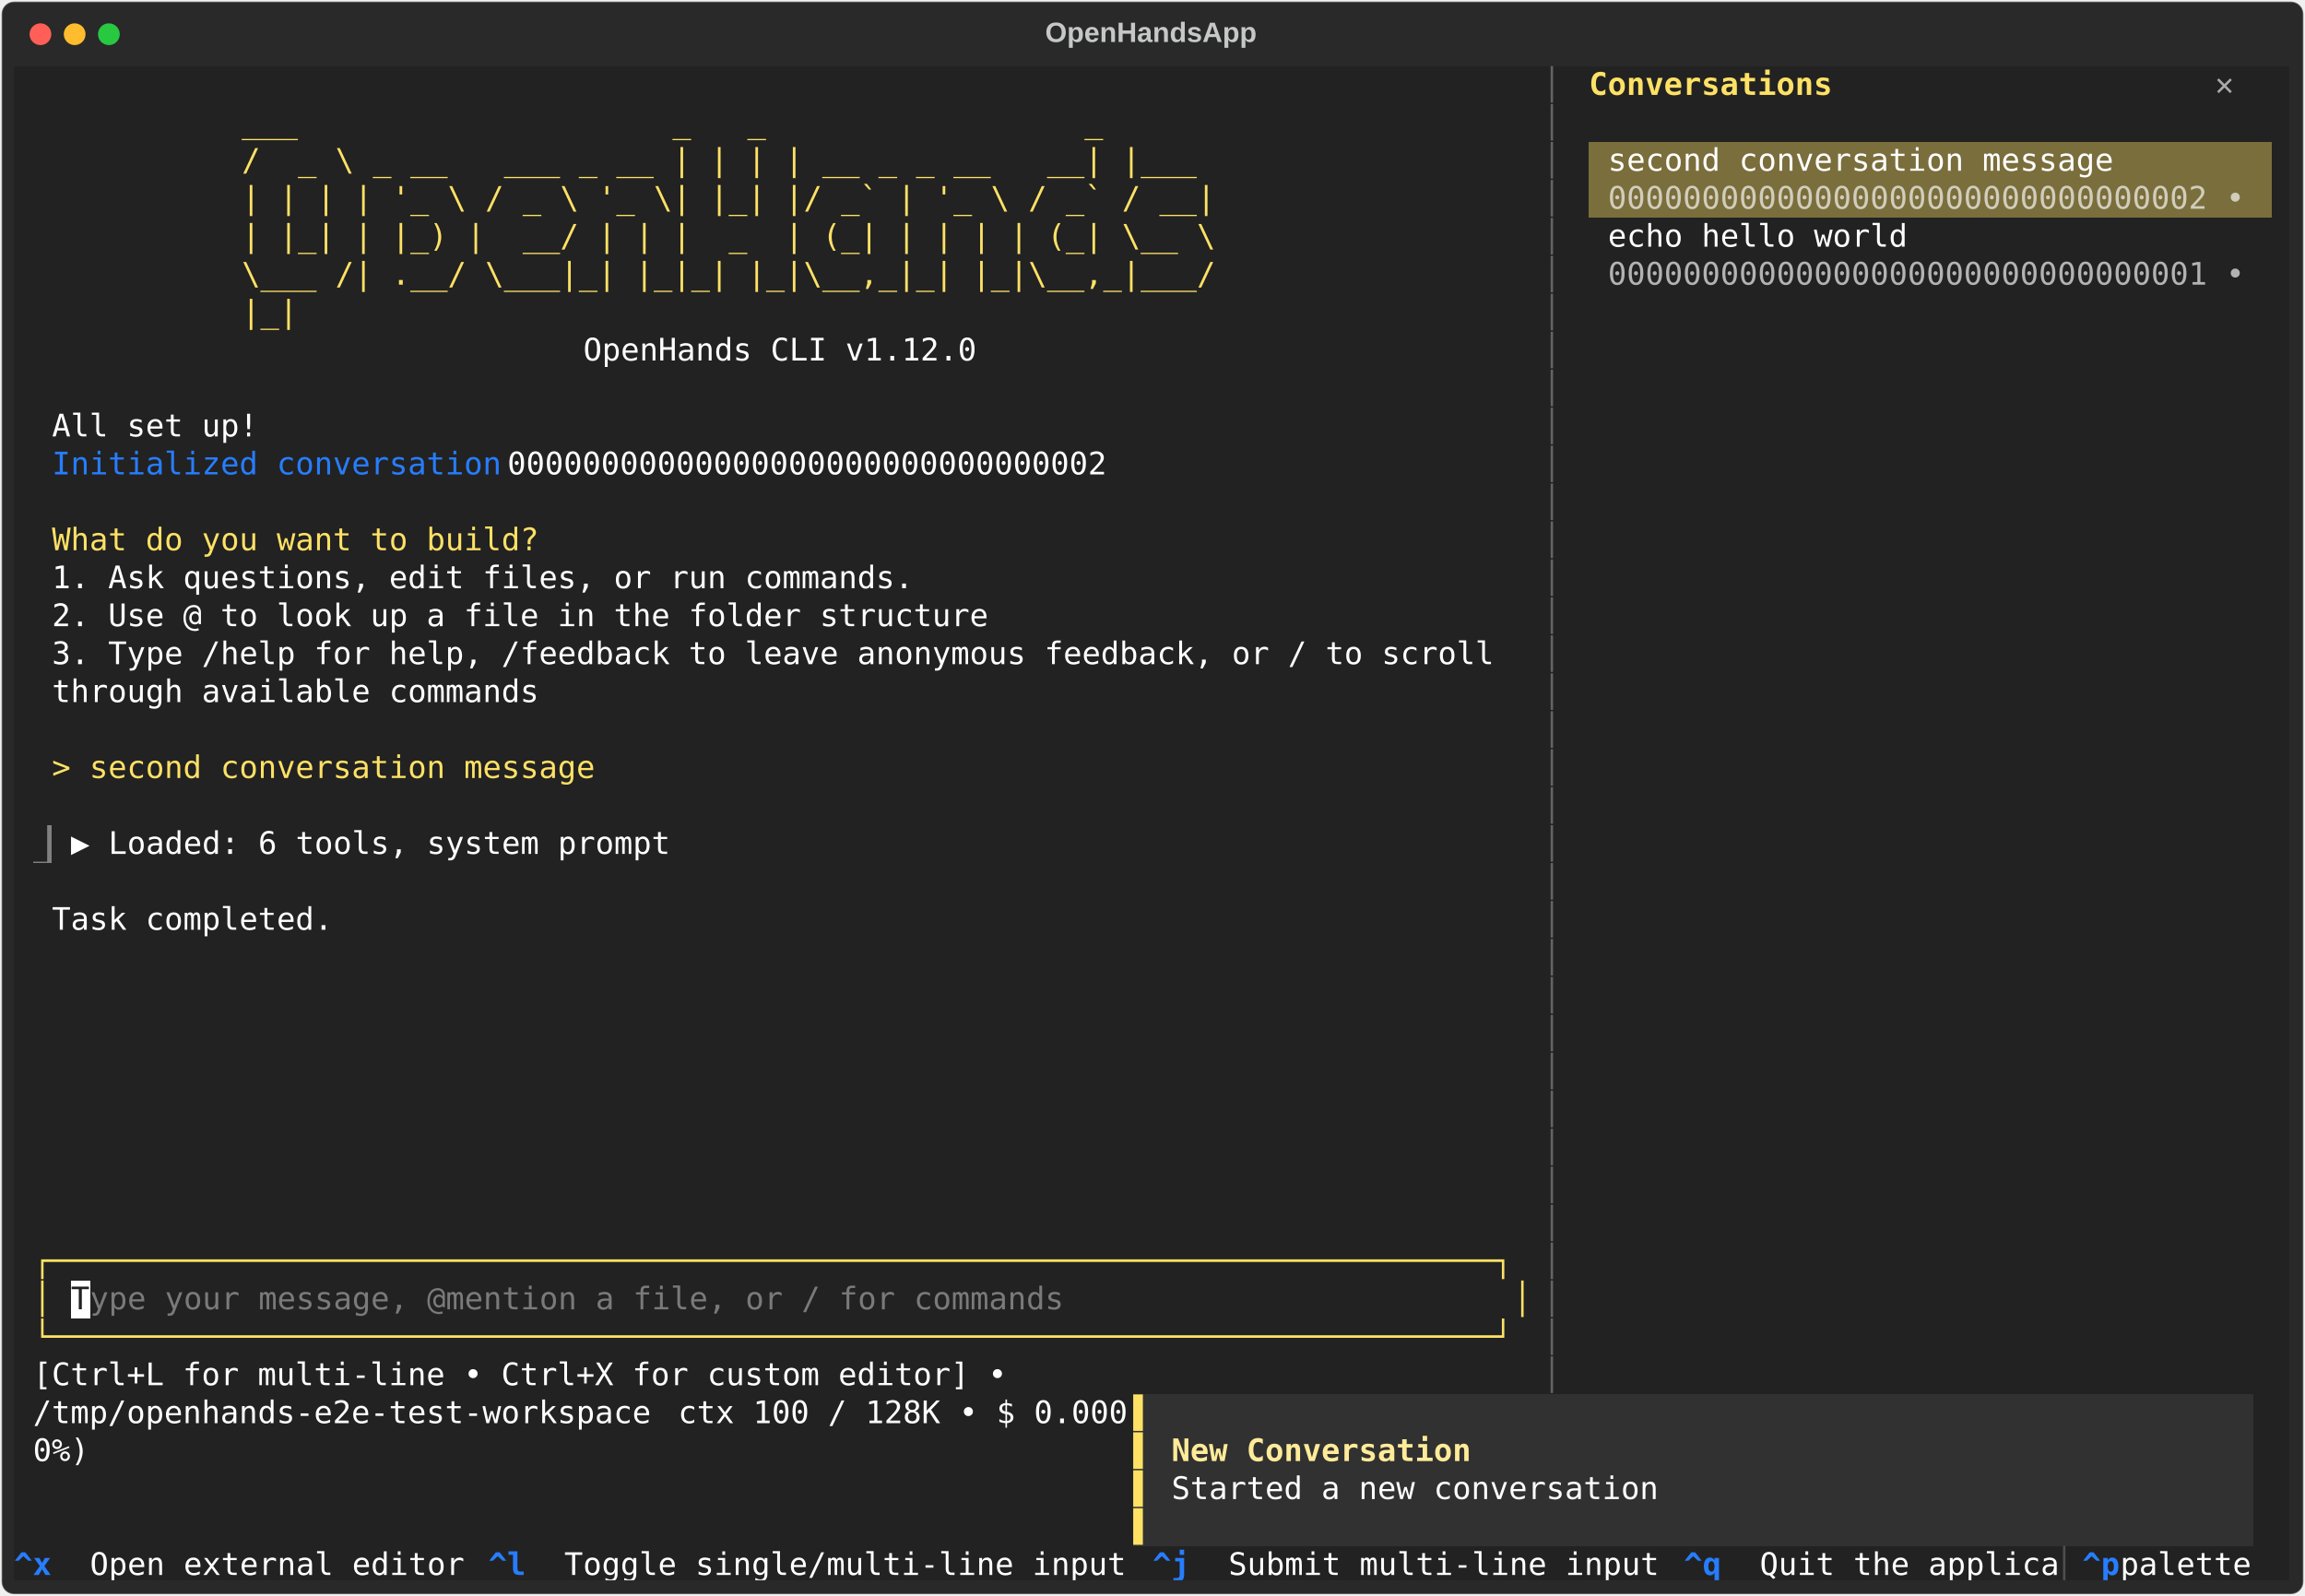
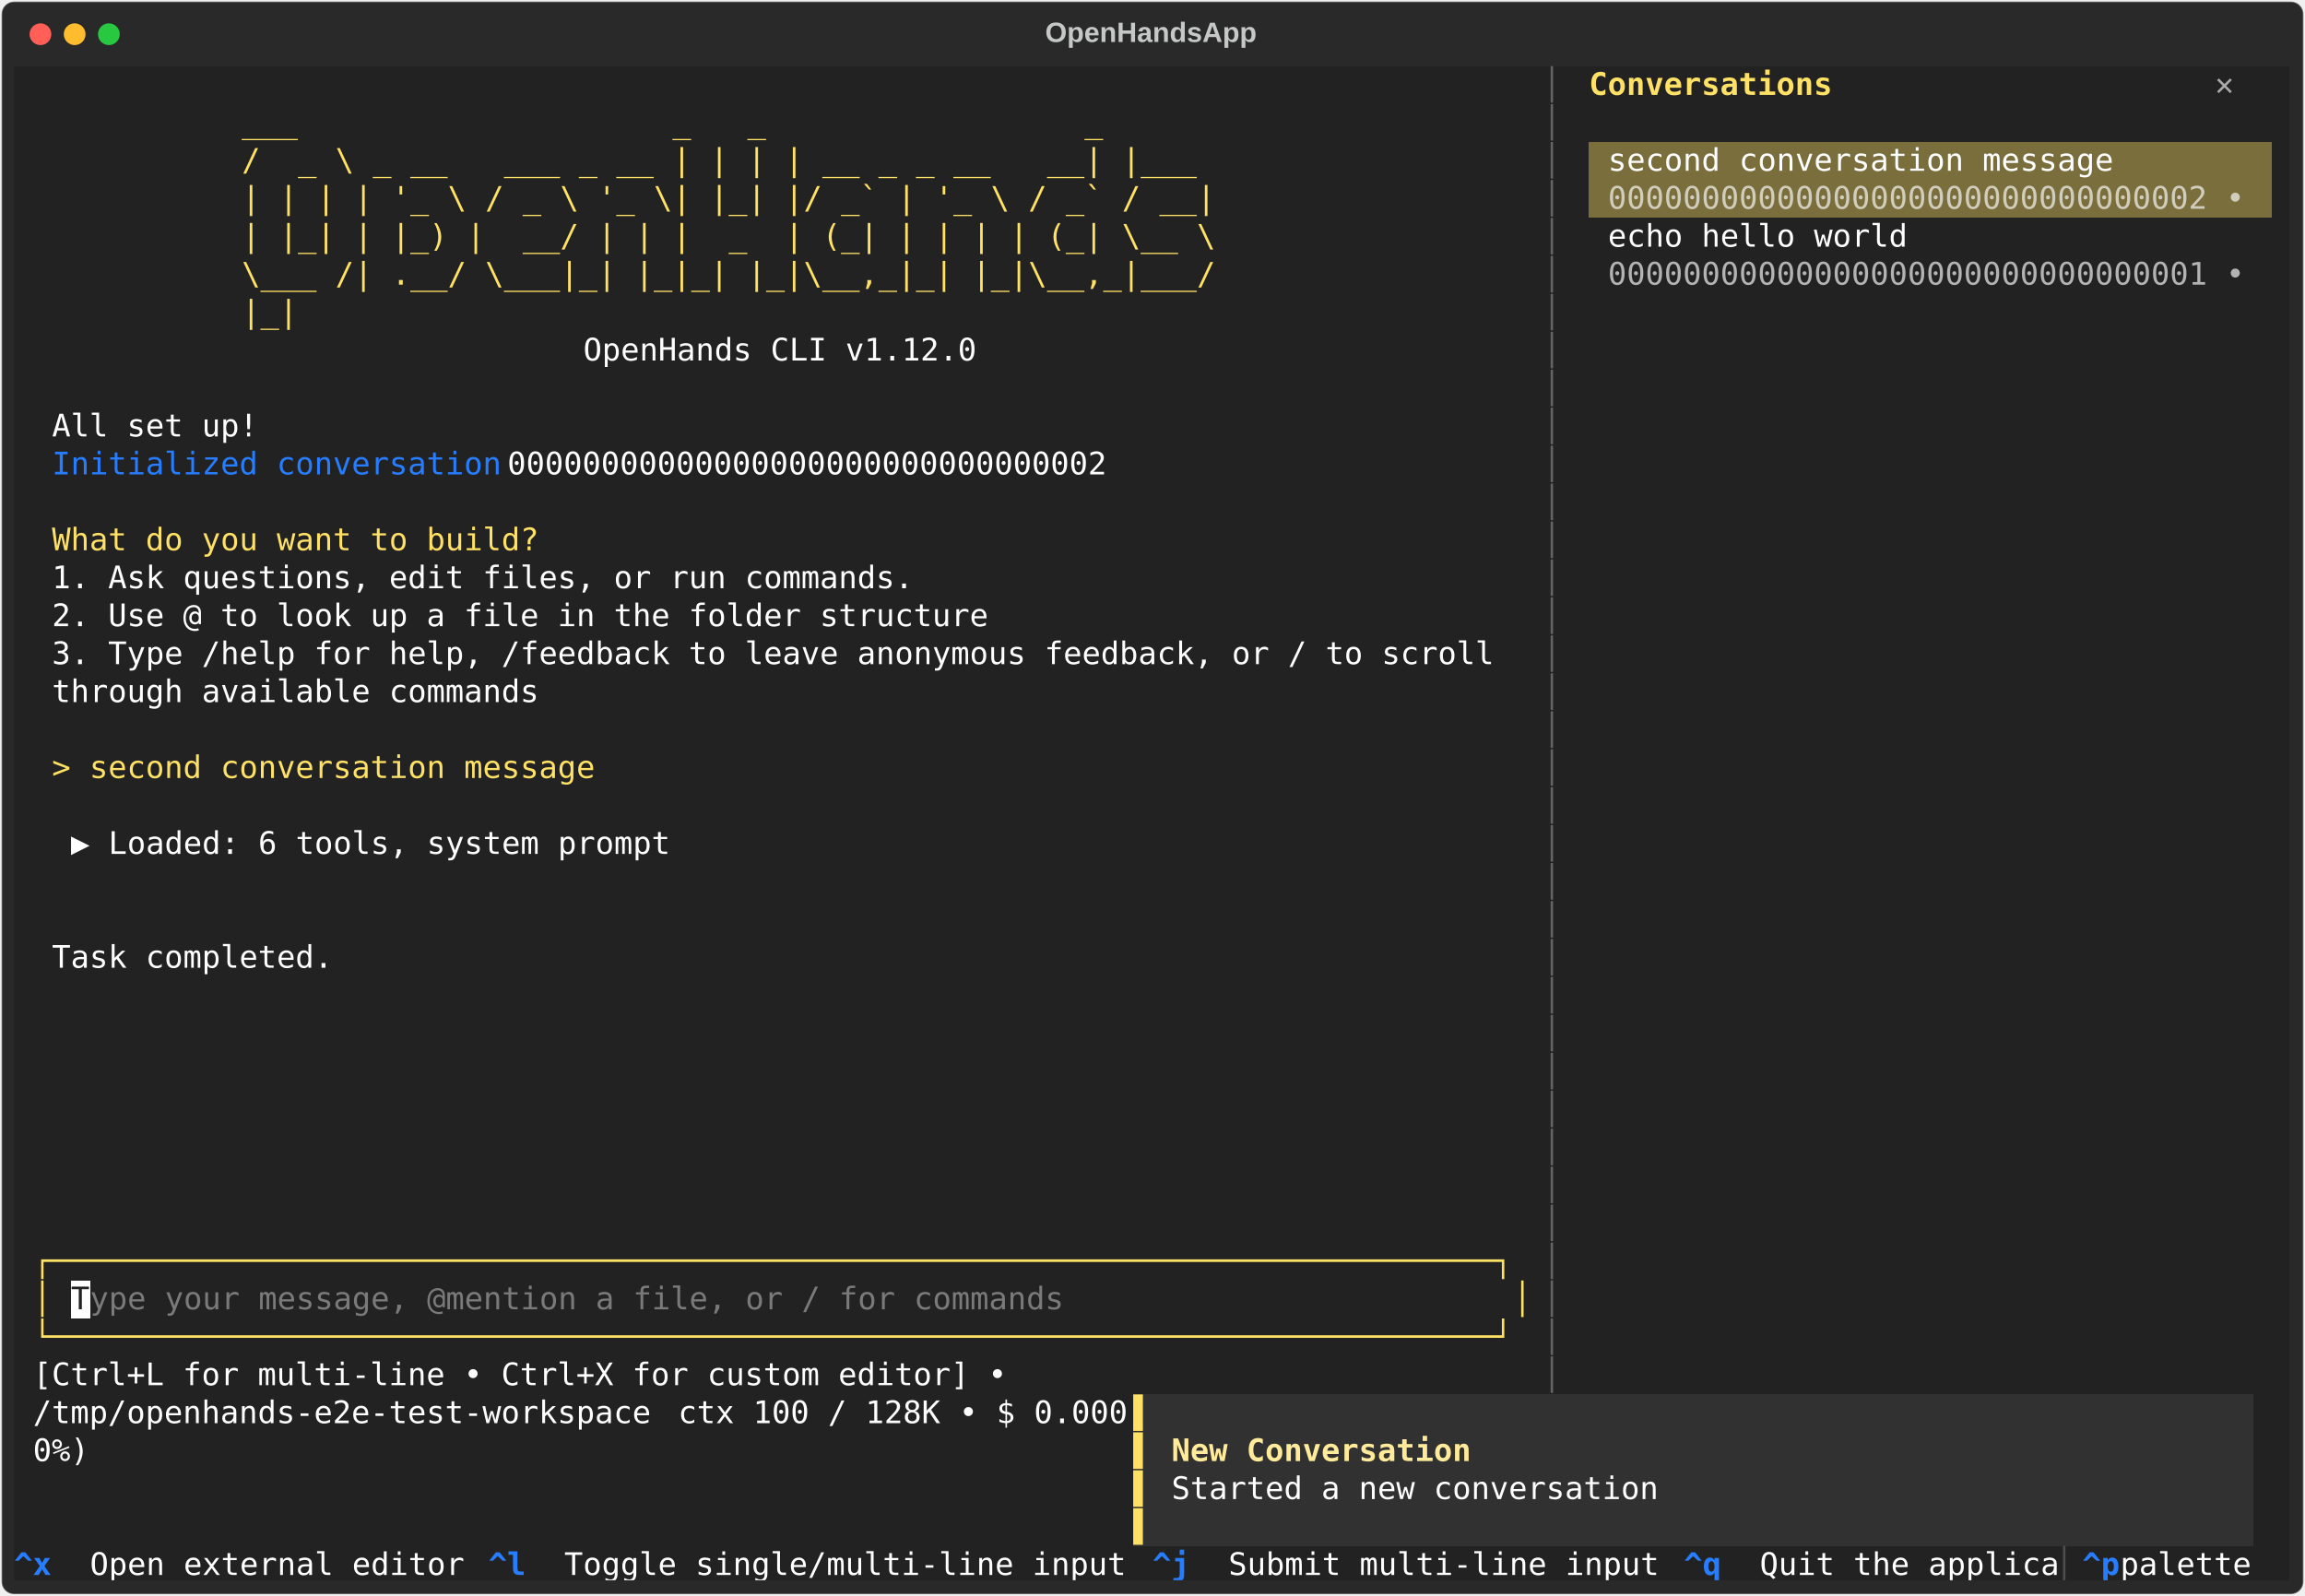
<svg xmlns="http://www.w3.org/2000/svg" class="rich-terminal" viewBox="0 0 1482 1026.0">
  <style>

    @font-face {
        font-family: "Fira Code";
        src: local("FiraCode-Regular"),
                url("https://cdnjs.cloudflare.com/ajax/libs/firacode/6.2.0/woff2/FiraCode-Regular.woff2") format("woff2"),
                url("https://cdnjs.cloudflare.com/ajax/libs/firacode/6.2.0/woff/FiraCode-Regular.woff") format("woff");
        font-style: normal;
        font-weight: 400;
    }
    @font-face {
        font-family: "Fira Code";
        src: local("FiraCode-Bold"),
                url("https://cdnjs.cloudflare.com/ajax/libs/firacode/6.2.0/woff2/FiraCode-Bold.woff2") format("woff2"),
                url("https://cdnjs.cloudflare.com/ajax/libs/firacode/6.2.0/woff/FiraCode-Bold.woff") format("woff");
        font-style: bold;
        font-weight: 700;
    }

    .terminal-matrix {
        font-family: Fira Code, monospace;
        font-size: 20px;
        line-height: 24.4px;
        font-variant-east-asian: full-width;
    }

    .terminal-title {
        font-size: 18px;
        font-weight: bold;
        font-family: arial;
    }

    .terminal-r1 { fill: #c5c8c6 }
.terminal-r2 { fill: #646464 }
.terminal-r3 { fill: #fee165;font-weight: bold }
.terminal-r4 { fill: #aaaaaa;font-weight: bold }
.terminal-r5 { fill: #ffe165 }
.terminal-r6 { fill: #ffffff }
.terminal-r7 { fill: #d1cdbc }
.terminal-r8 { fill: #b3b3b3 }
.terminal-r9 { fill: #277dff }
.terminal-r10 { fill: #fee165 }
.terminal-r11 { fill: #222222 }
.terminal-r12 { fill: #7a7a7a }
.terminal-r13 { fill: #ffeb99;font-weight: bold }
.terminal-r14 { fill: #277dff;font-weight: bold }
.terminal-r15 { fill: #4e4e4e }
    </style>
  <defs>
    <clipPath id="terminal-clip-terminal">
      <rect x="0" y="0" width="1463.0" height="975.0" />
    </clipPath>
    <clipPath id="terminal-line-0">
      <rect x="0" y="1.5" width="1464" height="24.65" />
    </clipPath>
    <clipPath id="terminal-line-1">
      <rect x="0" y="25.9" width="1464" height="24.65" />
    </clipPath>
    <clipPath id="terminal-line-2">
      <rect x="0" y="50.3" width="1464" height="24.65" />
    </clipPath>
    <clipPath id="terminal-line-3">
      <rect x="0" y="74.7" width="1464" height="24.65" />
    </clipPath>
    <clipPath id="terminal-line-4">
      <rect x="0" y="99.1" width="1464" height="24.65" />
    </clipPath>
    <clipPath id="terminal-line-5">
      <rect x="0" y="123.5" width="1464" height="24.65" />
    </clipPath>
    <clipPath id="terminal-line-6">
      <rect x="0" y="147.9" width="1464" height="24.65" />
    </clipPath>
    <clipPath id="terminal-line-7">
      <rect x="0" y="172.3" width="1464" height="24.65" />
    </clipPath>
    <clipPath id="terminal-line-8">
      <rect x="0" y="196.7" width="1464" height="24.65" />
    </clipPath>
    <clipPath id="terminal-line-9">
      <rect x="0" y="221.1" width="1464" height="24.65" />
    </clipPath>
    <clipPath id="terminal-line-10">
      <rect x="0" y="245.5" width="1464" height="24.65" />
    </clipPath>
    <clipPath id="terminal-line-11">
      <rect x="0" y="269.9" width="1464" height="24.65" />
    </clipPath>
    <clipPath id="terminal-line-12">
      <rect x="0" y="294.3" width="1464" height="24.65" />
    </clipPath>
    <clipPath id="terminal-line-13">
      <rect x="0" y="318.7" width="1464" height="24.65" />
    </clipPath>
    <clipPath id="terminal-line-14">
      <rect x="0" y="343.1" width="1464" height="24.65" />
    </clipPath>
    <clipPath id="terminal-line-15">
      <rect x="0" y="367.5" width="1464" height="24.65" />
    </clipPath>
    <clipPath id="terminal-line-16">
      <rect x="0" y="391.9" width="1464" height="24.65" />
    </clipPath>
    <clipPath id="terminal-line-17">
      <rect x="0" y="416.3" width="1464" height="24.65" />
    </clipPath>
    <clipPath id="terminal-line-18">
      <rect x="0" y="440.7" width="1464" height="24.65" />
    </clipPath>
    <clipPath id="terminal-line-19">
      <rect x="0" y="465.1" width="1464" height="24.65" />
    </clipPath>
    <clipPath id="terminal-line-20">
      <rect x="0" y="489.5" width="1464" height="24.65" />
    </clipPath>
    <clipPath id="terminal-line-21">
      <rect x="0" y="513.9" width="1464" height="24.65" />
    </clipPath>
    <clipPath id="terminal-line-22">
      <rect x="0" y="538.3" width="1464" height="24.65" />
    </clipPath>
    <clipPath id="terminal-line-23">
      <rect x="0" y="562.7" width="1464" height="24.65" />
    </clipPath>
    <clipPath id="terminal-line-24">
      <rect x="0" y="587.1" width="1464" height="24.65" />
    </clipPath>
    <clipPath id="terminal-line-25">
      <rect x="0" y="611.5" width="1464" height="24.65" />
    </clipPath>
    <clipPath id="terminal-line-26">
      <rect x="0" y="635.9" width="1464" height="24.65" />
    </clipPath>
    <clipPath id="terminal-line-27">
      <rect x="0" y="660.3" width="1464" height="24.65" />
    </clipPath>
    <clipPath id="terminal-line-28">
      <rect x="0" y="684.7" width="1464" height="24.65" />
    </clipPath>
    <clipPath id="terminal-line-29">
      <rect x="0" y="709.1" width="1464" height="24.65" />
    </clipPath>
    <clipPath id="terminal-line-30">
      <rect x="0" y="733.5" width="1464" height="24.65" />
    </clipPath>
    <clipPath id="terminal-line-31">
      <rect x="0" y="757.9" width="1464" height="24.65" />
    </clipPath>
    <clipPath id="terminal-line-32">
      <rect x="0" y="782.3" width="1464" height="24.65" />
    </clipPath>
    <clipPath id="terminal-line-33">
      <rect x="0" y="806.7" width="1464" height="24.65" />
    </clipPath>
    <clipPath id="terminal-line-34">
      <rect x="0" y="831.1" width="1464" height="24.65" />
    </clipPath>
    <clipPath id="terminal-line-35">
      <rect x="0" y="855.5" width="1464" height="24.65" />
    </clipPath>
    <clipPath id="terminal-line-36">
      <rect x="0" y="879.9" width="1464" height="24.65" />
    </clipPath>
    <clipPath id="terminal-line-37">
      <rect x="0" y="904.3" width="1464" height="24.65" />
    </clipPath>
    <clipPath id="terminal-line-38">
      <rect x="0" y="928.7" width="1464" height="24.65" />
    </clipPath>
  </defs>
  <rect fill="#292929" stroke="rgba(255,255,255,0.35)" stroke-width="1" x="1" y="1" width="1480" height="1024" rx="8" />
  <text class="terminal-title" fill="#c5c8c6" text-anchor="middle" x="740" y="27">OpenHandsApp</text>
  <g transform="translate(26,22)">
    <circle cx="0" cy="0" r="7" fill="#ff5f57" />
    <circle cx="22" cy="0" r="7" fill="#febc2e" />
    <circle cx="44" cy="0" r="7" fill="#28c840" />
  </g>
  <g transform="translate(9, 41)" clip-path="url(#terminal-clip-terminal)">
    <rect fill="#222222" x="0" y="1.5" width="988.2" height="24.65" shape-rendering="crispEdges" />
    <rect fill="#222222" x="988.2" y="1.5" width="12.2" height="24.65" shape-rendering="crispEdges" />
    <rect fill="#222222" x="1000.4" y="1.5" width="12.2" height="24.65" shape-rendering="crispEdges" />
    <rect fill="#222222" x="1012.6" y="1.5" width="158.6" height="24.65" shape-rendering="crispEdges" />
    <rect fill="#222222" x="1171.2" y="1.5" width="244" height="24.65" shape-rendering="crispEdges" />
    <rect fill="#222222" x="1415.2" y="1.5" width="36.6" height="24.65" shape-rendering="crispEdges" />
    <rect fill="#222222" x="1451.8" y="1.5" width="12.2" height="24.65" shape-rendering="crispEdges" />
    <rect fill="#222222" x="0" y="25.9" width="146.4" height="24.65" shape-rendering="crispEdges" />
    <rect fill="#222222" x="146.4" y="25.9" width="695.4" height="24.65" shape-rendering="crispEdges" />
    <rect fill="#222222" x="841.8" y="25.9" width="146.4" height="24.65" shape-rendering="crispEdges" />
    <rect fill="#222222" x="988.2" y="25.9" width="12.2" height="24.65" shape-rendering="crispEdges" />
    <rect fill="#222222" x="1000.4" y="25.9" width="463.6" height="24.65" shape-rendering="crispEdges" />
    <rect fill="#222222" x="0" y="50.3" width="146.4" height="24.65" shape-rendering="crispEdges" />
    <rect fill="#222222" x="146.4" y="50.3" width="695.4" height="24.65" shape-rendering="crispEdges" />
    <rect fill="#222222" x="841.8" y="50.3" width="146.4" height="24.65" shape-rendering="crispEdges" />
    <rect fill="#222222" x="988.2" y="50.3" width="12.2" height="24.65" shape-rendering="crispEdges" />
    <rect fill="#222222" x="1000.4" y="50.3" width="12.2" height="24.65" shape-rendering="crispEdges" />
    <rect fill="#7a6e3c" x="1012.6" y="50.3" width="12.2" height="24.65" shape-rendering="crispEdges" />
    <rect fill="#7a6e3c" x="1024.8" y="50.3" width="329.4" height="24.65" shape-rendering="crispEdges" />
    <rect fill="#7a6e3c" x="1354.2" y="50.3" width="97.6" height="24.65" shape-rendering="crispEdges" />
    <rect fill="#222222" x="1451.8" y="50.3" width="12.2" height="24.65" shape-rendering="crispEdges" />
    <rect fill="#222222" x="0" y="74.7" width="146.4" height="24.65" shape-rendering="crispEdges" />
    <rect fill="#222222" x="146.4" y="74.7" width="695.4" height="24.65" shape-rendering="crispEdges" />
    <rect fill="#222222" x="841.8" y="74.7" width="146.4" height="24.65" shape-rendering="crispEdges" />
    <rect fill="#222222" x="988.2" y="74.7" width="12.2" height="24.65" shape-rendering="crispEdges" />
    <rect fill="#222222" x="1000.4" y="74.7" width="12.2" height="24.65" shape-rendering="crispEdges" />
    <rect fill="#7a6e3c" x="1012.6" y="74.7" width="12.2" height="24.65" shape-rendering="crispEdges" />
    <rect fill="#7a6e3c" x="1024.8" y="74.7" width="414.8" height="24.65" shape-rendering="crispEdges" />
    <rect fill="#7a6e3c" x="1439.6" y="74.7" width="12.2" height="24.65" shape-rendering="crispEdges" />
    <rect fill="#222222" x="1451.8" y="74.7" width="12.2" height="24.65" shape-rendering="crispEdges" />
    <rect fill="#222222" x="0" y="99.1" width="146.4" height="24.65" shape-rendering="crispEdges" />
    <rect fill="#222222" x="146.4" y="99.1" width="695.4" height="24.65" shape-rendering="crispEdges" />
    <rect fill="#222222" x="841.8" y="99.1" width="146.4" height="24.65" shape-rendering="crispEdges" />
    <rect fill="#222222" x="988.2" y="99.1" width="12.2" height="24.65" shape-rendering="crispEdges" />
    <rect fill="#222222" x="1000.4" y="99.1" width="24.4" height="24.65" shape-rendering="crispEdges" />
    <rect fill="#222222" x="1024.8" y="99.1" width="195.2" height="24.65" shape-rendering="crispEdges" />
    <rect fill="#222222" x="1220" y="99.1" width="244" height="24.65" shape-rendering="crispEdges" />
    <rect fill="#222222" x="0" y="123.5" width="146.4" height="24.65" shape-rendering="crispEdges" />
    <rect fill="#222222" x="146.4" y="123.5" width="695.4" height="24.65" shape-rendering="crispEdges" />
    <rect fill="#222222" x="841.8" y="123.5" width="146.4" height="24.65" shape-rendering="crispEdges" />
    <rect fill="#222222" x="988.2" y="123.5" width="12.2" height="24.65" shape-rendering="crispEdges" />
    <rect fill="#222222" x="1000.4" y="123.5" width="24.4" height="24.65" shape-rendering="crispEdges" />
    <rect fill="#222222" x="1024.8" y="123.5" width="414.8" height="24.65" shape-rendering="crispEdges" />
    <rect fill="#222222" x="1439.6" y="123.5" width="24.4" height="24.65" shape-rendering="crispEdges" />
    <rect fill="#222222" x="0" y="147.9" width="146.4" height="24.65" shape-rendering="crispEdges" />
    <rect fill="#222222" x="146.4" y="147.9" width="695.4" height="24.65" shape-rendering="crispEdges" />
    <rect fill="#222222" x="841.8" y="147.9" width="146.4" height="24.65" shape-rendering="crispEdges" />
    <rect fill="#222222" x="988.2" y="147.9" width="12.2" height="24.65" shape-rendering="crispEdges" />
    <rect fill="#222222" x="1000.4" y="147.9" width="463.6" height="24.65" shape-rendering="crispEdges" />
    <rect fill="#222222" x="0" y="172.3" width="366" height="24.65" shape-rendering="crispEdges" />
    <rect fill="#222222" x="366" y="172.3" width="256.2" height="24.65" shape-rendering="crispEdges" />
    <rect fill="#222222" x="622.2" y="172.3" width="366" height="24.65" shape-rendering="crispEdges" />
    <rect fill="#222222" x="988.2" y="172.3" width="12.2" height="24.65" shape-rendering="crispEdges" />
    <rect fill="#222222" x="1000.4" y="172.3" width="463.6" height="24.65" shape-rendering="crispEdges" />
    <rect fill="#222222" x="0" y="196.7" width="988.2" height="24.65" shape-rendering="crispEdges" />
    <rect fill="#222222" x="988.2" y="196.7" width="12.2" height="24.65" shape-rendering="crispEdges" />
    <rect fill="#222222" x="1000.4" y="196.7" width="463.6" height="24.65" shape-rendering="crispEdges" />
    <rect fill="#222222" x="0" y="221.1" width="24.4" height="24.65" shape-rendering="crispEdges" />
    <rect fill="#222222" x="24.4" y="221.1" width="134.2" height="24.65" shape-rendering="crispEdges" />
    <rect fill="#222222" x="158.6" y="221.1" width="829.6" height="24.65" shape-rendering="crispEdges" />
    <rect fill="#222222" x="988.2" y="221.1" width="12.2" height="24.65" shape-rendering="crispEdges" />
    <rect fill="#222222" x="1000.4" y="221.1" width="463.6" height="24.65" shape-rendering="crispEdges" />
    <rect fill="#222222" x="0" y="245.5" width="24.4" height="24.65" shape-rendering="crispEdges" />
    <rect fill="#222222" x="24.4" y="245.5" width="292.8" height="24.65" shape-rendering="crispEdges" />
    <rect fill="#222222" x="317.2" y="245.5" width="402.6" height="24.65" shape-rendering="crispEdges" />
    <rect fill="#222222" x="719.8" y="245.5" width="268.4" height="24.65" shape-rendering="crispEdges" />
    <rect fill="#222222" x="988.2" y="245.5" width="12.2" height="24.65" shape-rendering="crispEdges" />
    <rect fill="#222222" x="1000.4" y="245.5" width="463.6" height="24.65" shape-rendering="crispEdges" />
    <rect fill="#222222" x="0" y="269.9" width="988.2" height="24.65" shape-rendering="crispEdges" />
    <rect fill="#222222" x="988.2" y="269.9" width="12.2" height="24.65" shape-rendering="crispEdges" />
    <rect fill="#222222" x="1000.4" y="269.9" width="463.6" height="24.65" shape-rendering="crispEdges" />
    <rect fill="#222222" x="0" y="294.3" width="24.4" height="24.65" shape-rendering="crispEdges" />
    <rect fill="#222222" x="24.4" y="294.3" width="317.2" height="24.65" shape-rendering="crispEdges" />
    <rect fill="#222222" x="341.6" y="294.3" width="646.6" height="24.65" shape-rendering="crispEdges" />
    <rect fill="#222222" x="988.2" y="294.3" width="12.2" height="24.65" shape-rendering="crispEdges" />
    <rect fill="#222222" x="1000.4" y="294.3" width="463.6" height="24.65" shape-rendering="crispEdges" />
    <rect fill="#222222" x="0" y="318.7" width="24.4" height="24.65" shape-rendering="crispEdges" />
    <rect fill="#222222" x="24.4" y="318.7" width="561.2" height="24.65" shape-rendering="crispEdges" />
    <rect fill="#222222" x="585.6" y="318.7" width="402.6" height="24.65" shape-rendering="crispEdges" />
    <rect fill="#222222" x="988.2" y="318.7" width="12.2" height="24.65" shape-rendering="crispEdges" />
    <rect fill="#222222" x="1000.4" y="318.7" width="463.6" height="24.65" shape-rendering="crispEdges" />
    <rect fill="#222222" x="0" y="343.1" width="24.4" height="24.65" shape-rendering="crispEdges" />
    <rect fill="#222222" x="24.4" y="343.1" width="610" height="24.65" shape-rendering="crispEdges" />
    <rect fill="#222222" x="634.4" y="343.1" width="353.8" height="24.65" shape-rendering="crispEdges" />
    <rect fill="#222222" x="988.2" y="343.1" width="12.2" height="24.65" shape-rendering="crispEdges" />
    <rect fill="#222222" x="1000.4" y="343.1" width="463.6" height="24.65" shape-rendering="crispEdges" />
    <rect fill="#222222" x="0" y="367.5" width="24.4" height="24.65" shape-rendering="crispEdges" />
    <rect fill="#222222" x="24.4" y="367.5" width="939.4" height="24.65" shape-rendering="crispEdges" />
    <rect fill="#222222" x="963.8" y="367.5" width="24.4" height="24.65" shape-rendering="crispEdges" />
    <rect fill="#222222" x="988.2" y="367.5" width="12.2" height="24.65" shape-rendering="crispEdges" />
    <rect fill="#222222" x="1000.4" y="367.5" width="463.6" height="24.65" shape-rendering="crispEdges" />
    <rect fill="#222222" x="0" y="391.9" width="24.4" height="24.65" shape-rendering="crispEdges" />
    <rect fill="#222222" x="24.4" y="391.9" width="317.2" height="24.65" shape-rendering="crispEdges" />
    <rect fill="#222222" x="341.6" y="391.9" width="646.6" height="24.65" shape-rendering="crispEdges" />
    <rect fill="#222222" x="988.2" y="391.9" width="12.2" height="24.65" shape-rendering="crispEdges" />
    <rect fill="#222222" x="1000.4" y="391.9" width="463.6" height="24.65" shape-rendering="crispEdges" />
    <rect fill="#222222" x="0" y="416.3" width="988.2" height="24.65" shape-rendering="crispEdges" />
    <rect fill="#222222" x="988.2" y="416.3" width="12.2" height="24.65" shape-rendering="crispEdges" />
    <rect fill="#222222" x="1000.4" y="416.3" width="463.6" height="24.65" shape-rendering="crispEdges" />
    <rect fill="#222222" x="0" y="440.7" width="24.4" height="24.65" shape-rendering="crispEdges" />
    <rect fill="#222222" x="24.4" y="440.7" width="353.8" height="24.65" shape-rendering="crispEdges" />
    <rect fill="#222222" x="378.2" y="440.7" width="610" height="24.65" shape-rendering="crispEdges" />
    <rect fill="#222222" x="988.2" y="440.7" width="12.2" height="24.65" shape-rendering="crispEdges" />
    <rect fill="#222222" x="1000.4" y="440.7" width="463.6" height="24.65" shape-rendering="crispEdges" />
    <rect fill="#222222" x="0" y="465.1" width="988.2" height="24.65" shape-rendering="crispEdges" />
    <rect fill="#222222" x="988.2" y="465.1" width="12.2" height="24.65" shape-rendering="crispEdges" />
    <rect fill="#222222" x="1000.4" y="465.1" width="463.6" height="24.65" shape-rendering="crispEdges" />
-     <rect fill="#222222" x="0" y="489.5" width="12.2" height="24.65" shape-rendering="crispEdges" />
-     <rect fill="#808080" x="12.2" y="489.5" width="12.2" height="24.65" shape-rendering="crispEdges" />
-     <rect fill="#222222" x="24.4" y="489.5" width="12.2" height="24.65" shape-rendering="crispEdges" />
+     <rect fill="#222222" x="0" y="489.5" width="36.6" height="24.65" shape-rendering="crispEdges" />
    <rect fill="#222222" x="36.6" y="489.5" width="390.4" height="24.65" shape-rendering="crispEdges" />
    <rect fill="#222222" x="427" y="489.5" width="561.2" height="24.65" shape-rendering="crispEdges" />
    <rect fill="#222222" x="988.2" y="489.5" width="12.2" height="24.65" shape-rendering="crispEdges" />
    <rect fill="#222222" x="1000.4" y="489.5" width="463.6" height="24.65" shape-rendering="crispEdges" />
    <rect fill="#222222" x="0" y="513.9" width="988.2" height="24.65" shape-rendering="crispEdges" />
    <rect fill="#222222" x="988.2" y="513.9" width="12.2" height="24.65" shape-rendering="crispEdges" />
    <rect fill="#222222" x="1000.4" y="513.9" width="463.6" height="24.65" shape-rendering="crispEdges" />
-     <rect fill="#222222" x="0" y="538.3" width="24.4" height="24.65" shape-rendering="crispEdges" />
-     <rect fill="#222222" x="24.4" y="538.3" width="183" height="24.65" shape-rendering="crispEdges" />
-     <rect fill="#222222" x="207.4" y="538.3" width="780.8" height="24.65" shape-rendering="crispEdges" />
+     <rect fill="#222222" x="0" y="538.3" width="988.2" height="24.65" shape-rendering="crispEdges" />
    <rect fill="#222222" x="988.2" y="538.3" width="12.2" height="24.65" shape-rendering="crispEdges" />
    <rect fill="#222222" x="1000.4" y="538.3" width="463.6" height="24.65" shape-rendering="crispEdges" />
-     <rect fill="#222222" x="0" y="562.7" width="988.2" height="24.65" shape-rendering="crispEdges" />
+     <rect fill="#222222" x="0" y="562.7" width="24.4" height="24.65" shape-rendering="crispEdges" />
+     <rect fill="#222222" x="24.4" y="562.7" width="183" height="24.65" shape-rendering="crispEdges" />
+     <rect fill="#222222" x="207.4" y="562.7" width="780.8" height="24.65" shape-rendering="crispEdges" />
    <rect fill="#222222" x="988.2" y="562.7" width="12.2" height="24.65" shape-rendering="crispEdges" />
    <rect fill="#222222" x="1000.4" y="562.7" width="463.6" height="24.65" shape-rendering="crispEdges" />
    <rect fill="#222222" x="0" y="587.1" width="988.2" height="24.65" shape-rendering="crispEdges" />
    <rect fill="#222222" x="988.2" y="587.1" width="12.2" height="24.65" shape-rendering="crispEdges" />
    <rect fill="#222222" x="1000.4" y="587.1" width="463.6" height="24.65" shape-rendering="crispEdges" />
    <rect fill="#222222" x="0" y="611.5" width="988.2" height="24.65" shape-rendering="crispEdges" />
    <rect fill="#222222" x="988.2" y="611.5" width="12.2" height="24.65" shape-rendering="crispEdges" />
    <rect fill="#222222" x="1000.4" y="611.5" width="463.6" height="24.65" shape-rendering="crispEdges" />
    <rect fill="#222222" x="0" y="635.9" width="988.2" height="24.65" shape-rendering="crispEdges" />
    <rect fill="#222222" x="988.2" y="635.9" width="12.2" height="24.65" shape-rendering="crispEdges" />
    <rect fill="#222222" x="1000.4" y="635.9" width="463.6" height="24.65" shape-rendering="crispEdges" />
    <rect fill="#222222" x="0" y="660.3" width="988.2" height="24.65" shape-rendering="crispEdges" />
    <rect fill="#222222" x="988.2" y="660.3" width="12.2" height="24.65" shape-rendering="crispEdges" />
    <rect fill="#222222" x="1000.4" y="660.3" width="463.6" height="24.65" shape-rendering="crispEdges" />
    <rect fill="#222222" x="0" y="684.7" width="988.2" height="24.65" shape-rendering="crispEdges" />
    <rect fill="#222222" x="988.2" y="684.7" width="12.2" height="24.65" shape-rendering="crispEdges" />
    <rect fill="#222222" x="1000.4" y="684.7" width="463.6" height="24.65" shape-rendering="crispEdges" />
    <rect fill="#222222" x="0" y="709.1" width="988.2" height="24.65" shape-rendering="crispEdges" />
    <rect fill="#222222" x="988.2" y="709.1" width="12.2" height="24.65" shape-rendering="crispEdges" />
    <rect fill="#222222" x="1000.4" y="709.1" width="463.6" height="24.65" shape-rendering="crispEdges" />
    <rect fill="#222222" x="0" y="733.5" width="12.2" height="24.65" shape-rendering="crispEdges" />
    <rect fill="#222222" x="12.2" y="733.5" width="12.2" height="24.65" shape-rendering="crispEdges" />
    <rect fill="#222222" x="24.4" y="733.5" width="963.8" height="24.65" shape-rendering="crispEdges" />
    <rect fill="#222222" x="988.2" y="733.5" width="12.2" height="24.65" shape-rendering="crispEdges" />
    <rect fill="#222222" x="1000.4" y="733.5" width="463.6" height="24.65" shape-rendering="crispEdges" />
    <rect fill="#222222" x="0" y="757.9" width="12.2" height="24.65" shape-rendering="crispEdges" />
    <rect fill="#222222" x="12.2" y="757.9" width="963.8" height="24.65" shape-rendering="crispEdges" />
    <rect fill="#222222" x="976" y="757.9" width="12.2" height="24.65" shape-rendering="crispEdges" />
    <rect fill="#222222" x="988.2" y="757.9" width="12.2" height="24.65" shape-rendering="crispEdges" />
    <rect fill="#222222" x="1000.4" y="757.9" width="463.6" height="24.65" shape-rendering="crispEdges" />
    <rect fill="#222222" x="0" y="782.3" width="12.2" height="24.65" shape-rendering="crispEdges" />
    <rect fill="#222222" x="12.2" y="782.3" width="12.2" height="24.65" shape-rendering="crispEdges" />
    <rect fill="#222222" x="24.4" y="782.3" width="12.2" height="24.65" shape-rendering="crispEdges" />
    <rect fill="#ffffff" x="36.6" y="782.3" width="12.2" height="24.65" shape-rendering="crispEdges" />
    <rect fill="#222222" x="48.8" y="782.3" width="634.4" height="24.65" shape-rendering="crispEdges" />
    <rect fill="#222222" x="683.2" y="782.3" width="280.6" height="24.65" shape-rendering="crispEdges" />
    <rect fill="#222222" x="963.8" y="782.3" width="12.2" height="24.65" shape-rendering="crispEdges" />
    <rect fill="#222222" x="976" y="782.3" width="12.2" height="24.65" shape-rendering="crispEdges" />
    <rect fill="#222222" x="988.2" y="782.3" width="12.2" height="24.65" shape-rendering="crispEdges" />
    <rect fill="#222222" x="1000.4" y="782.3" width="463.6" height="24.65" shape-rendering="crispEdges" />
    <rect fill="#222222" x="0" y="806.7" width="12.2" height="24.65" shape-rendering="crispEdges" />
    <rect fill="#222222" x="12.2" y="806.7" width="963.8" height="24.65" shape-rendering="crispEdges" />
    <rect fill="#222222" x="976" y="806.7" width="12.2" height="24.65" shape-rendering="crispEdges" />
    <rect fill="#222222" x="988.2" y="806.7" width="12.2" height="24.65" shape-rendering="crispEdges" />
    <rect fill="#222222" x="1000.4" y="806.7" width="463.6" height="24.65" shape-rendering="crispEdges" />
    <rect fill="#222222" x="0" y="831.1" width="12.2" height="24.65" shape-rendering="crispEdges" />
    <rect fill="#222222" x="12.2" y="831.1" width="634.4" height="24.65" shape-rendering="crispEdges" />
    <rect fill="#222222" x="646.6" y="831.1" width="341.6" height="24.65" shape-rendering="crispEdges" />
    <rect fill="#222222" x="988.2" y="831.1" width="12.2" height="24.65" shape-rendering="crispEdges" />
    <rect fill="#222222" x="1000.4" y="831.1" width="463.6" height="24.65" shape-rendering="crispEdges" />
    <rect fill="#222222" x="0" y="855.5" width="12.2" height="24.65" shape-rendering="crispEdges" />
    <rect fill="#222222" x="12.2" y="855.5" width="414.8" height="24.65" shape-rendering="crispEdges" />
    <rect fill="#222222" x="427" y="855.5" width="292.8" height="24.65" shape-rendering="crispEdges" />
    <rect fill="#313131" x="719.8" y="855.5" width="12.2" height="24.65" shape-rendering="crispEdges" />
    <rect fill="#313131" x="732" y="855.5" width="707.6" height="24.65" shape-rendering="crispEdges" />
    <rect fill="#222222" x="1439.6" y="855.5" width="24.4" height="24.65" shape-rendering="crispEdges" />
    <rect fill="#222222" x="0" y="879.9" width="12.2" height="24.65" shape-rendering="crispEdges" />
    <rect fill="#222222" x="12.2" y="879.9" width="36.6" height="24.65" shape-rendering="crispEdges" />
    <rect fill="#222222" x="48.8" y="879.9" width="671" height="24.65" shape-rendering="crispEdges" />
    <rect fill="#313131" x="719.8" y="879.9" width="12.2" height="24.65" shape-rendering="crispEdges" />
    <rect fill="#313131" x="732" y="879.9" width="12.2" height="24.65" shape-rendering="crispEdges" />
    <rect fill="#313131" x="744.2" y="879.9" width="195.2" height="24.65" shape-rendering="crispEdges" />
    <rect fill="#313131" x="939.4" y="879.9" width="500.2" height="24.65" shape-rendering="crispEdges" />
    <rect fill="#222222" x="1439.6" y="879.9" width="24.4" height="24.65" shape-rendering="crispEdges" />
    <rect fill="#222222" x="0" y="904.3" width="719.8" height="24.65" shape-rendering="crispEdges" />
    <rect fill="#313131" x="719.8" y="904.3" width="12.2" height="24.65" shape-rendering="crispEdges" />
    <rect fill="#313131" x="732" y="904.3" width="12.2" height="24.65" shape-rendering="crispEdges" />
    <rect fill="#313131" x="744.2" y="904.3" width="317.2" height="24.65" shape-rendering="crispEdges" />
    <rect fill="#313131" x="1061.4" y="904.3" width="378.2" height="24.65" shape-rendering="crispEdges" />
    <rect fill="#222222" x="1439.6" y="904.3" width="24.4" height="24.65" shape-rendering="crispEdges" />
    <rect fill="#222222" x="0" y="928.7" width="719.8" height="24.65" shape-rendering="crispEdges" />
    <rect fill="#313131" x="719.8" y="928.7" width="12.2" height="24.65" shape-rendering="crispEdges" />
    <rect fill="#313131" x="732" y="928.7" width="707.6" height="24.65" shape-rendering="crispEdges" />
    <rect fill="#222222" x="1439.6" y="928.7" width="24.4" height="24.65" shape-rendering="crispEdges" />
    <rect fill="#222222" x="0" y="953.1" width="48.8" height="24.65" shape-rendering="crispEdges" />
    <rect fill="#222222" x="48.8" y="953.1" width="256.2" height="24.65" shape-rendering="crispEdges" />
    <rect fill="#222222" x="305" y="953.1" width="48.8" height="24.65" shape-rendering="crispEdges" />
    <rect fill="#222222" x="353.8" y="953.1" width="378.2" height="24.65" shape-rendering="crispEdges" />
    <rect fill="#222222" x="732" y="953.1" width="48.8" height="24.65" shape-rendering="crispEdges" />
    <rect fill="#222222" x="780.8" y="953.1" width="292.8" height="24.65" shape-rendering="crispEdges" />
    <rect fill="#222222" x="1073.6" y="953.1" width="48.8" height="24.65" shape-rendering="crispEdges" />
    <rect fill="#222222" x="1122.4" y="953.1" width="195.2" height="24.65" shape-rendering="crispEdges" />
    <rect fill="#222222" x="1317.6" y="953.1" width="12.2" height="24.65" shape-rendering="crispEdges" />
    <rect fill="#222222" x="1329.8" y="953.1" width="24.4" height="24.65" shape-rendering="crispEdges" />
    <rect fill="#222222" x="1354.2" y="953.1" width="97.6" height="24.65" shape-rendering="crispEdges" />
    <rect fill="#222222" x="1451.8" y="953.1" width="12.2" height="24.65" shape-rendering="crispEdges" />
    <g class="terminal-matrix">
      <text class="terminal-r2" x="988.2" y="20" textLength="12.2" clip-path="url(#terminal-line-0)">▏</text>
      <text class="terminal-r3" x="1012.6" y="20" textLength="158.6" clip-path="url(#terminal-line-0)">Conversations</text>
      <text class="terminal-r4" x="1415.2" y="20" textLength="36.6" clip-path="url(#terminal-line-0)"> ✕ </text>
      <text class="terminal-r1" x="1464" y="20" textLength="12.2" clip-path="url(#terminal-line-0)">
</text>
      <text class="terminal-r5" x="146.4" y="44.4" textLength="695.4" clip-path="url(#terminal-line-1)">     ___                    _   _                 _      </text>
      <text class="terminal-r2" x="988.2" y="44.4" textLength="12.2" clip-path="url(#terminal-line-1)">▏</text>
      <text class="terminal-r1" x="1464" y="44.4" textLength="12.2" clip-path="url(#terminal-line-1)">
</text>
      <text class="terminal-r5" x="146.4" y="68.8" textLength="695.4" clip-path="url(#terminal-line-2)">    /  _ \ _ __   ___ _ __ | | | | __ _ _ __   __| |___  </text>
      <text class="terminal-r2" x="988.2" y="68.8" textLength="12.2" clip-path="url(#terminal-line-2)">▏</text>
      <text class="terminal-r6" x="1024.8" y="68.8" textLength="329.4" clip-path="url(#terminal-line-2)">second conversation message</text>
      <text class="terminal-r1" x="1464" y="68.8" textLength="12.2" clip-path="url(#terminal-line-2)">
</text>
      <text class="terminal-r5" x="146.4" y="93.2" textLength="695.4" clip-path="url(#terminal-line-3)">    | | | | '_ \ / _ \ '_ \| |_| |/ _` | '_ \ / _` / __| </text>
      <text class="terminal-r2" x="988.2" y="93.2" textLength="12.2" clip-path="url(#terminal-line-3)">▏</text>
      <text class="terminal-r7" x="1024.8" y="93.2" textLength="414.8" clip-path="url(#terminal-line-3)">00000000000000000000000000000002 •</text>
      <text class="terminal-r1" x="1464" y="93.2" textLength="12.2" clip-path="url(#terminal-line-3)">
</text>
      <text class="terminal-r5" x="146.4" y="117.6" textLength="695.4" clip-path="url(#terminal-line-4)">    | |_| | |_) |  __/ | | |  _  | (_| | | | | (_| \__ \ </text>
      <text class="terminal-r2" x="988.2" y="117.6" textLength="12.2" clip-path="url(#terminal-line-4)">▏</text>
      <text class="terminal-r6" x="1024.8" y="117.6" textLength="195.2" clip-path="url(#terminal-line-4)">echo hello world</text>
      <text class="terminal-r1" x="1464" y="117.6" textLength="12.2" clip-path="url(#terminal-line-4)">
</text>
      <text class="terminal-r5" x="146.4" y="142" textLength="695.4" clip-path="url(#terminal-line-5)">    \___ /| .__/ \___|_| |_|_| |_|\__,_|_| |_|\__,_|___/ </text>
      <text class="terminal-r2" x="988.2" y="142" textLength="12.2" clip-path="url(#terminal-line-5)">▏</text>
      <text class="terminal-r8" x="1024.8" y="142" textLength="414.8" clip-path="url(#terminal-line-5)">00000000000000000000000000000001 •</text>
      <text class="terminal-r1" x="1464" y="142" textLength="12.2" clip-path="url(#terminal-line-5)">
</text>
      <text class="terminal-r5" x="146.4" y="166.4" textLength="695.4" clip-path="url(#terminal-line-6)">          |_|                                            </text>
      <text class="terminal-r2" x="988.2" y="166.4" textLength="12.2" clip-path="url(#terminal-line-6)">▏</text>
      <text class="terminal-r1" x="1464" y="166.4" textLength="12.2" clip-path="url(#terminal-line-6)">
</text>
      <text class="terminal-r6" x="366" y="190.8" textLength="256.2" clip-path="url(#terminal-line-7)">OpenHands CLI v1.12.0</text>
      <text class="terminal-r2" x="988.2" y="190.8" textLength="12.2" clip-path="url(#terminal-line-7)">▏</text>
      <text class="terminal-r1" x="1464" y="190.8" textLength="12.2" clip-path="url(#terminal-line-7)">
</text>
      <text class="terminal-r2" x="988.2" y="215.2" textLength="12.2" clip-path="url(#terminal-line-8)">▏</text>
      <text class="terminal-r1" x="1464" y="215.2" textLength="12.2" clip-path="url(#terminal-line-8)">
</text>
      <text class="terminal-r6" x="24.4" y="239.6" textLength="134.2" clip-path="url(#terminal-line-9)">All set up!</text>
      <text class="terminal-r2" x="988.2" y="239.6" textLength="12.2" clip-path="url(#terminal-line-9)">▏</text>
      <text class="terminal-r1" x="1464" y="239.6" textLength="12.2" clip-path="url(#terminal-line-9)">
</text>
      <text class="terminal-r9" x="24.4" y="264" textLength="292.8" clip-path="url(#terminal-line-10)">Initialized conversation</text>
      <text class="terminal-r6" x="317.2" y="264" textLength="402.6" clip-path="url(#terminal-line-10)"> 00000000000000000000000000000002</text>
      <text class="terminal-r2" x="988.2" y="264" textLength="12.2" clip-path="url(#terminal-line-10)">▏</text>
      <text class="terminal-r1" x="1464" y="264" textLength="12.2" clip-path="url(#terminal-line-10)">
</text>
      <text class="terminal-r2" x="988.2" y="288.4" textLength="12.2" clip-path="url(#terminal-line-11)">▏</text>
      <text class="terminal-r1" x="1464" y="288.4" textLength="12.2" clip-path="url(#terminal-line-11)">
</text>
      <text class="terminal-r5" x="24.4" y="312.8" textLength="317.2" clip-path="url(#terminal-line-12)">What do you want to build?</text>
      <text class="terminal-r2" x="988.2" y="312.8" textLength="12.2" clip-path="url(#terminal-line-12)">▏</text>
      <text class="terminal-r1" x="1464" y="312.8" textLength="12.2" clip-path="url(#terminal-line-12)">
</text>
      <text class="terminal-r6" x="24.4" y="337.2" textLength="561.2" clip-path="url(#terminal-line-13)">1. Ask questions, edit files, or run commands.</text>
      <text class="terminal-r2" x="988.2" y="337.2" textLength="12.2" clip-path="url(#terminal-line-13)">▏</text>
      <text class="terminal-r1" x="1464" y="337.2" textLength="12.2" clip-path="url(#terminal-line-13)">
</text>
      <text class="terminal-r6" x="24.4" y="361.6" textLength="610" clip-path="url(#terminal-line-14)">2. Use @ to look up a file in the folder structure</text>
      <text class="terminal-r2" x="988.2" y="361.6" textLength="12.2" clip-path="url(#terminal-line-14)">▏</text>
      <text class="terminal-r1" x="1464" y="361.6" textLength="12.2" clip-path="url(#terminal-line-14)">
</text>
      <text class="terminal-r6" x="24.4" y="386" textLength="939.4" clip-path="url(#terminal-line-15)">3. Type /help for help, /feedback to leave anonymous feedback, or / to scroll</text>
      <text class="terminal-r2" x="988.2" y="386" textLength="12.2" clip-path="url(#terminal-line-15)">▏</text>
      <text class="terminal-r1" x="1464" y="386" textLength="12.2" clip-path="url(#terminal-line-15)">
</text>
      <text class="terminal-r6" x="24.4" y="410.4" textLength="317.2" clip-path="url(#terminal-line-16)">through available commands</text>
      <text class="terminal-r2" x="988.2" y="410.4" textLength="12.2" clip-path="url(#terminal-line-16)">▏</text>
      <text class="terminal-r1" x="1464" y="410.4" textLength="12.2" clip-path="url(#terminal-line-16)">
</text>
      <text class="terminal-r2" x="988.2" y="434.8" textLength="12.2" clip-path="url(#terminal-line-17)">▏</text>
      <text class="terminal-r1" x="1464" y="434.8" textLength="12.2" clip-path="url(#terminal-line-17)">
</text>
      <text class="terminal-r10" x="24.4" y="459.2" textLength="353.8" clip-path="url(#terminal-line-18)">&gt; second conversation message</text>
      <text class="terminal-r2" x="988.2" y="459.2" textLength="12.2" clip-path="url(#terminal-line-18)">▏</text>
      <text class="terminal-r1" x="1464" y="459.2" textLength="12.2" clip-path="url(#terminal-line-18)">
</text>
      <text class="terminal-r2" x="988.2" y="483.6" textLength="12.2" clip-path="url(#terminal-line-19)">▏</text>
      <text class="terminal-r1" x="1464" y="483.6" textLength="12.2" clip-path="url(#terminal-line-19)">
</text>
-       <text class="terminal-r11" x="12.2" y="508" textLength="12.2" clip-path="url(#terminal-line-20)">▊</text>
      <text class="terminal-r6" x="36.6" y="508" textLength="390.4" clip-path="url(#terminal-line-20)">▶ Loaded: 6 tools, system prompt</text>
      <text class="terminal-r2" x="988.2" y="508" textLength="12.2" clip-path="url(#terminal-line-20)">▏</text>
      <text class="terminal-r1" x="1464" y="508" textLength="12.2" clip-path="url(#terminal-line-20)">
</text>
      <text class="terminal-r2" x="988.2" y="532.4" textLength="12.2" clip-path="url(#terminal-line-21)">▏</text>
      <text class="terminal-r1" x="1464" y="532.4" textLength="12.2" clip-path="url(#terminal-line-21)">
</text>
-       <text class="terminal-r6" x="24.4" y="556.8" textLength="183" clip-path="url(#terminal-line-22)">Task completed.</text>
      <text class="terminal-r2" x="988.2" y="556.8" textLength="12.2" clip-path="url(#terminal-line-22)">▏</text>
      <text class="terminal-r1" x="1464" y="556.8" textLength="12.2" clip-path="url(#terminal-line-22)">
</text>
+       <text class="terminal-r6" x="24.4" y="581.2" textLength="183" clip-path="url(#terminal-line-23)">Task completed.</text>
      <text class="terminal-r2" x="988.2" y="581.2" textLength="12.2" clip-path="url(#terminal-line-23)">▏</text>
      <text class="terminal-r1" x="1464" y="581.2" textLength="12.2" clip-path="url(#terminal-line-23)">
</text>
      <text class="terminal-r2" x="988.2" y="605.6" textLength="12.2" clip-path="url(#terminal-line-24)">▏</text>
      <text class="terminal-r1" x="1464" y="605.6" textLength="12.2" clip-path="url(#terminal-line-24)">
</text>
      <text class="terminal-r2" x="988.2" y="630" textLength="12.2" clip-path="url(#terminal-line-25)">▏</text>
      <text class="terminal-r1" x="1464" y="630" textLength="12.2" clip-path="url(#terminal-line-25)">
</text>
      <text class="terminal-r2" x="988.2" y="654.4" textLength="12.2" clip-path="url(#terminal-line-26)">▏</text>
      <text class="terminal-r1" x="1464" y="654.4" textLength="12.2" clip-path="url(#terminal-line-26)">
</text>
      <text class="terminal-r2" x="988.2" y="678.8" textLength="12.2" clip-path="url(#terminal-line-27)">▏</text>
      <text class="terminal-r1" x="1464" y="678.8" textLength="12.2" clip-path="url(#terminal-line-27)">
</text>
      <text class="terminal-r2" x="988.2" y="703.2" textLength="12.2" clip-path="url(#terminal-line-28)">▏</text>
      <text class="terminal-r1" x="1464" y="703.2" textLength="12.2" clip-path="url(#terminal-line-28)">
</text>
      <text class="terminal-r2" x="988.2" y="727.6" textLength="12.2" clip-path="url(#terminal-line-29)">▏</text>
      <text class="terminal-r1" x="1464" y="727.6" textLength="12.2" clip-path="url(#terminal-line-29)">
</text>
      <text class="terminal-r2" x="988.2" y="752" textLength="12.2" clip-path="url(#terminal-line-30)">▏</text>
      <text class="terminal-r1" x="1464" y="752" textLength="12.2" clip-path="url(#terminal-line-30)">
</text>
      <text class="terminal-r10" x="12.2" y="776.4" textLength="963.8" clip-path="url(#terminal-line-31)">┌─────────────────────────────────────────────────────────────────────────────┐</text>
      <text class="terminal-r2" x="988.2" y="776.4" textLength="12.2" clip-path="url(#terminal-line-31)">▏</text>
      <text class="terminal-r1" x="1464" y="776.4" textLength="12.2" clip-path="url(#terminal-line-31)">
</text>
      <text class="terminal-r10" x="12.2" y="800.8" textLength="12.2" clip-path="url(#terminal-line-32)">│</text>
      <text class="terminal-r11" x="36.6" y="800.8" textLength="12.2" clip-path="url(#terminal-line-32)">T</text>
      <text class="terminal-r12" x="48.8" y="800.8" textLength="634.4" clip-path="url(#terminal-line-32)">ype your message, @mention a file, or / for commands</text>
      <text class="terminal-r10" x="963.8" y="800.8" textLength="12.2" clip-path="url(#terminal-line-32)">│</text>
      <text class="terminal-r2" x="988.2" y="800.8" textLength="12.2" clip-path="url(#terminal-line-32)">▏</text>
      <text class="terminal-r1" x="1464" y="800.8" textLength="12.2" clip-path="url(#terminal-line-32)">
</text>
      <text class="terminal-r10" x="12.2" y="825.2" textLength="963.8" clip-path="url(#terminal-line-33)">└─────────────────────────────────────────────────────────────────────────────┘</text>
      <text class="terminal-r2" x="988.2" y="825.2" textLength="12.2" clip-path="url(#terminal-line-33)">▏</text>
      <text class="terminal-r1" x="1464" y="825.2" textLength="12.2" clip-path="url(#terminal-line-33)">
</text>
      <text class="terminal-r6" x="12.2" y="849.6" textLength="634.4" clip-path="url(#terminal-line-34)">[Ctrl+L for multi-line • Ctrl+X for custom editor] •</text>
      <text class="terminal-r2" x="988.2" y="849.6" textLength="12.2" clip-path="url(#terminal-line-34)">▏</text>
      <text class="terminal-r1" x="1464" y="849.6" textLength="12.2" clip-path="url(#terminal-line-34)">
</text>
      <text class="terminal-r6" x="12.2" y="874" textLength="414.8" clip-path="url(#terminal-line-35)">/tmp/openhands-e2e-test-workspace </text>
      <text class="terminal-r6" x="427" y="874" textLength="292.8" clip-path="url(#terminal-line-35)">ctx 100 / 128K • $ 0.000</text>
      <text class="terminal-r10" x="719.8" y="874" textLength="12.2" clip-path="url(#terminal-line-35)">▌</text>
      <text class="terminal-r1" x="1464" y="874" textLength="12.2" clip-path="url(#terminal-line-35)">
</text>
      <text class="terminal-r6" x="12.2" y="898.4" textLength="36.6" clip-path="url(#terminal-line-36)">0%)</text>
      <text class="terminal-r10" x="719.8" y="898.4" textLength="12.2" clip-path="url(#terminal-line-36)">▌</text>
      <text class="terminal-r13" x="744.2" y="898.4" textLength="195.2" clip-path="url(#terminal-line-36)">New Conversation</text>
      <text class="terminal-r1" x="1464" y="898.4" textLength="12.2" clip-path="url(#terminal-line-36)">
</text>
      <text class="terminal-r10" x="719.8" y="922.8" textLength="12.2" clip-path="url(#terminal-line-37)">▌</text>
      <text class="terminal-r6" x="744.2" y="922.8" textLength="317.2" clip-path="url(#terminal-line-37)">Started a new conversation</text>
      <text class="terminal-r1" x="1464" y="922.8" textLength="12.2" clip-path="url(#terminal-line-37)">
</text>
      <text class="terminal-r10" x="719.8" y="947.2" textLength="12.2" clip-path="url(#terminal-line-38)">▌</text>
      <text class="terminal-r1" x="1464" y="947.2" textLength="12.2" clip-path="url(#terminal-line-38)">
</text>
      <text class="terminal-r14" x="0" y="971.6" textLength="48.8" clip-path="url(#terminal-line-39)"> ^x </text>
      <text class="terminal-r6" x="48.8" y="971.6" textLength="256.2" clip-path="url(#terminal-line-39)">Open external editor </text>
      <text class="terminal-r14" x="305" y="971.6" textLength="48.8" clip-path="url(#terminal-line-39)"> ^l </text>
      <text class="terminal-r6" x="353.8" y="971.6" textLength="378.2" clip-path="url(#terminal-line-39)">Toggle single/multi-line input </text>
      <text class="terminal-r14" x="732" y="971.6" textLength="48.8" clip-path="url(#terminal-line-39)"> ^j </text>
      <text class="terminal-r6" x="780.8" y="971.6" textLength="292.8" clip-path="url(#terminal-line-39)">Submit multi-line input </text>
      <text class="terminal-r14" x="1073.6" y="971.6" textLength="48.8" clip-path="url(#terminal-line-39)"> ^q </text>
      <text class="terminal-r6" x="1122.4" y="971.6" textLength="195.2" clip-path="url(#terminal-line-39)">Quit the applica</text>
      <text class="terminal-r15" x="1317.6" y="971.6" textLength="12.2" clip-path="url(#terminal-line-39)">▏</text>
      <text class="terminal-r14" x="1329.8" y="971.6" textLength="24.4" clip-path="url(#terminal-line-39)">^p</text>
      <text class="terminal-r6" x="1354.2" y="971.6" textLength="97.6" clip-path="url(#terminal-line-39)"> palette</text>
    </g>
  </g>
</svg>
